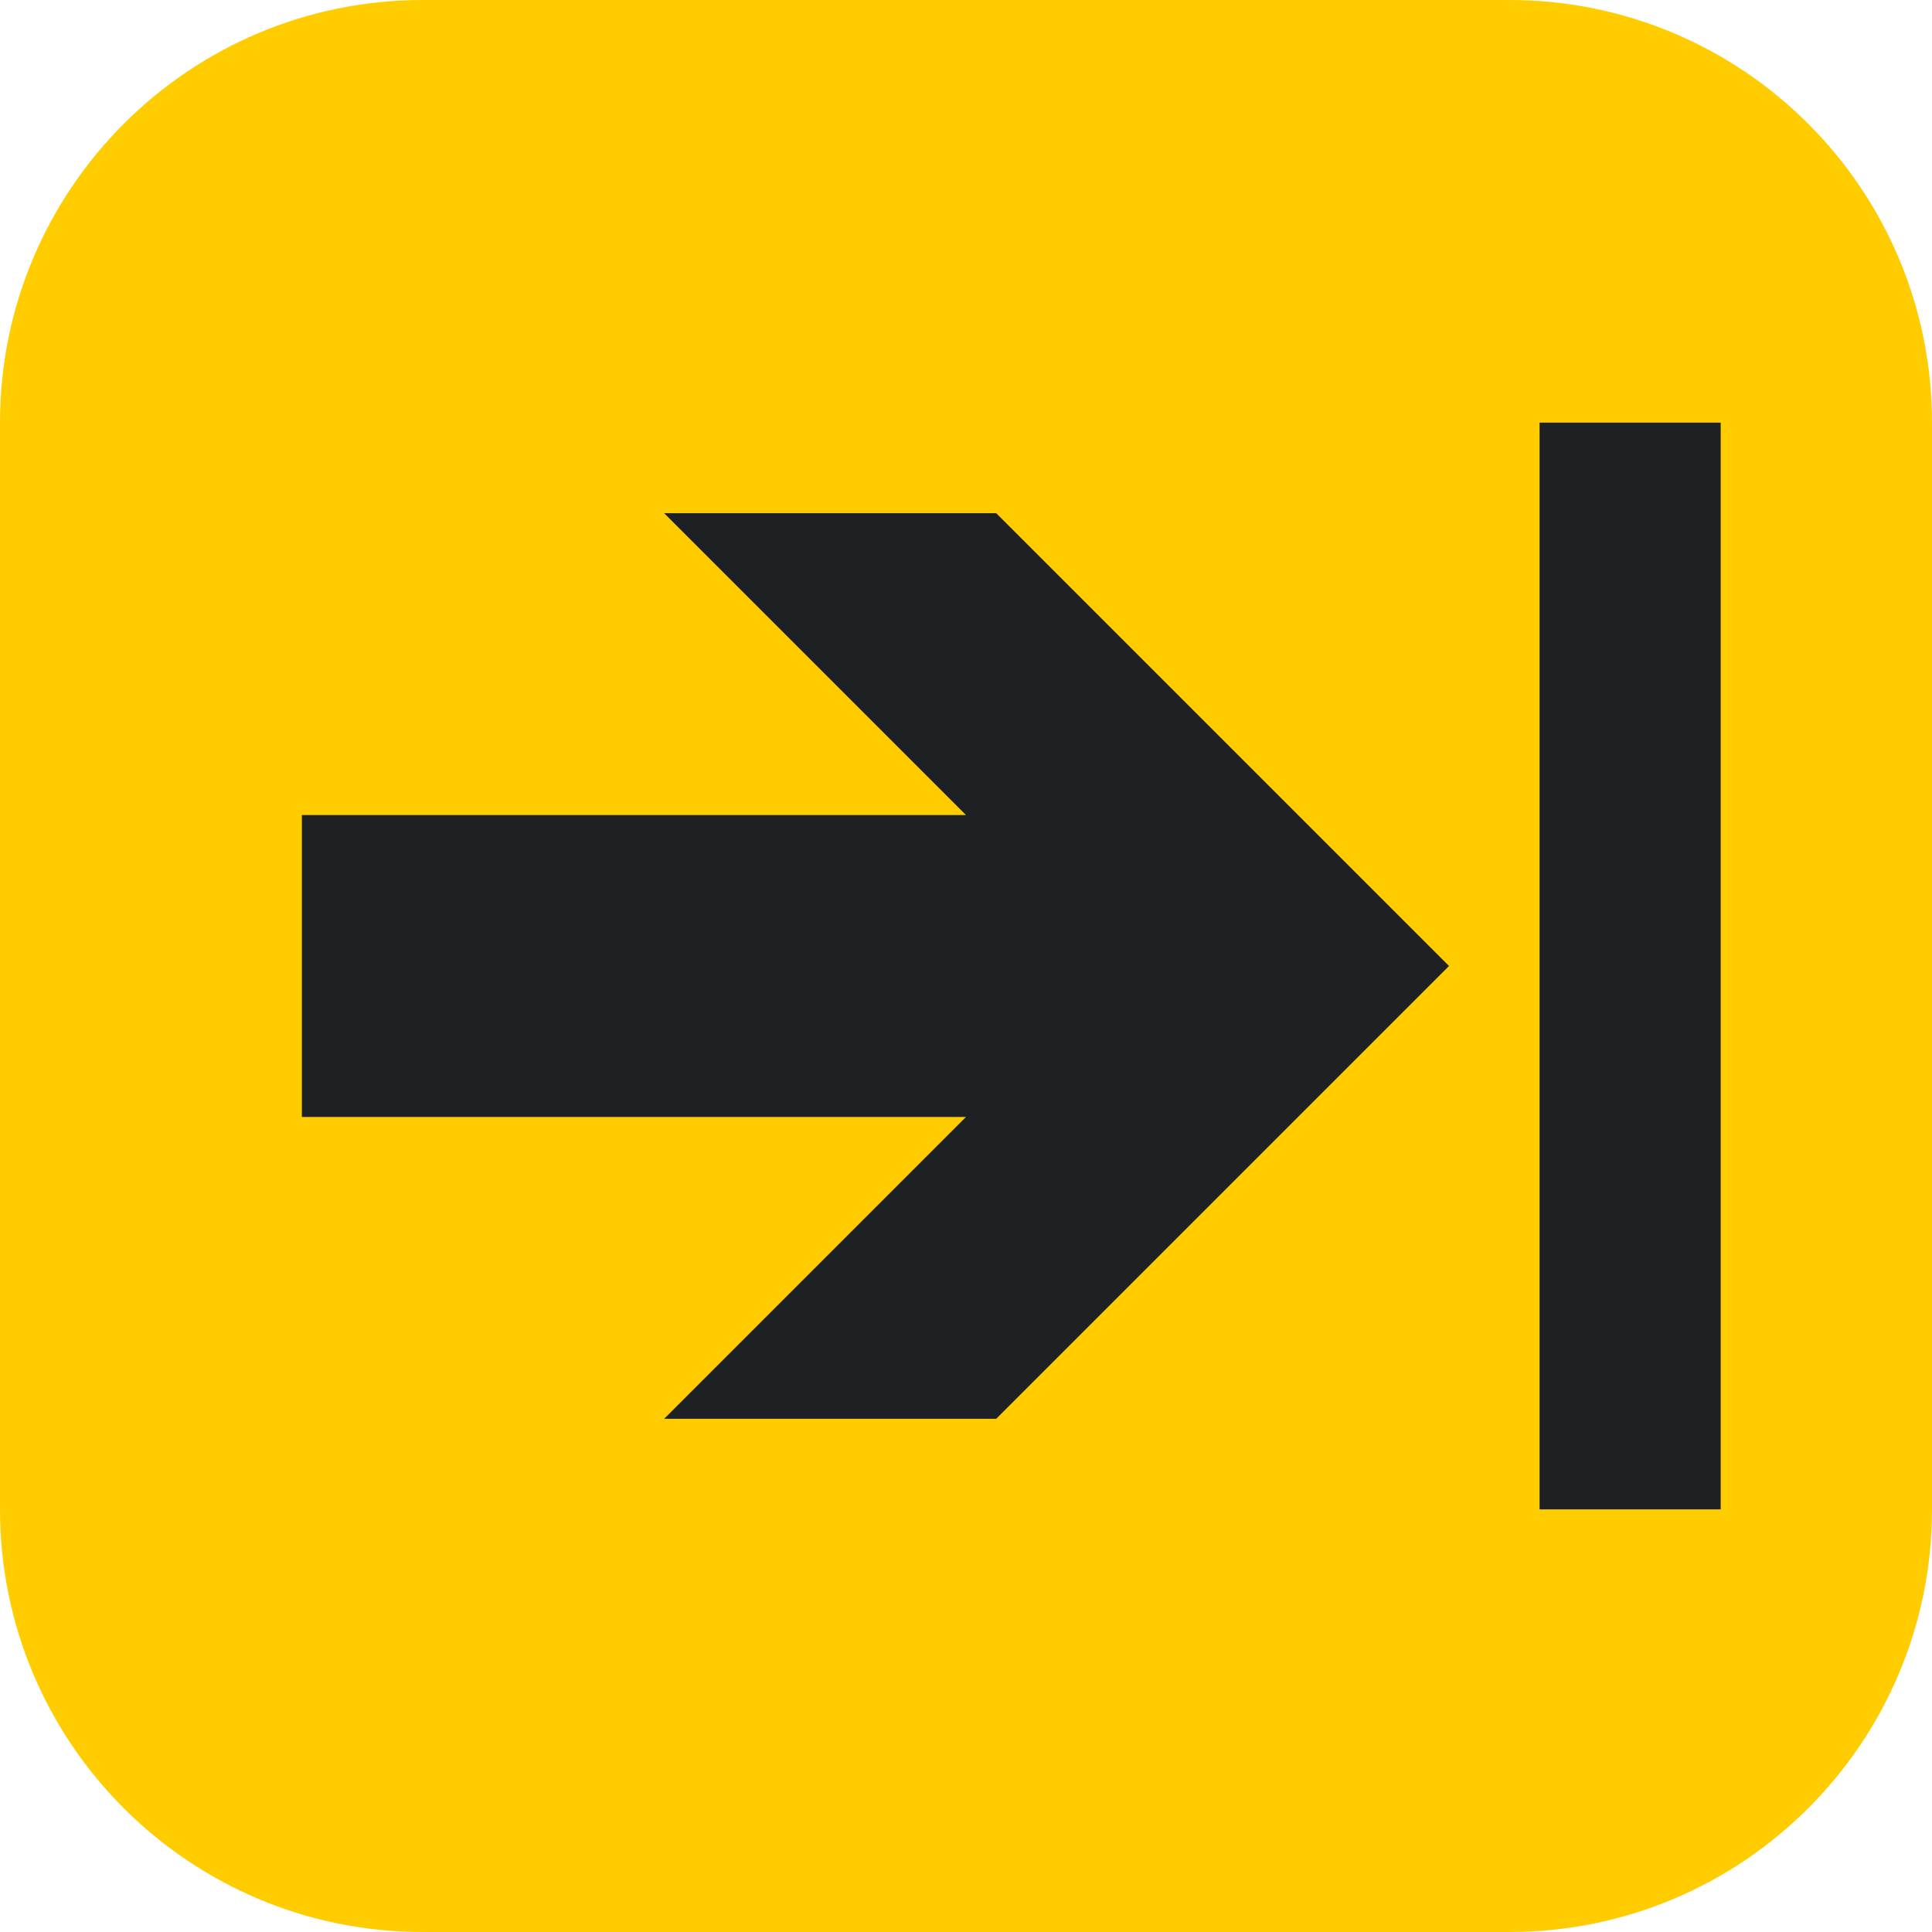
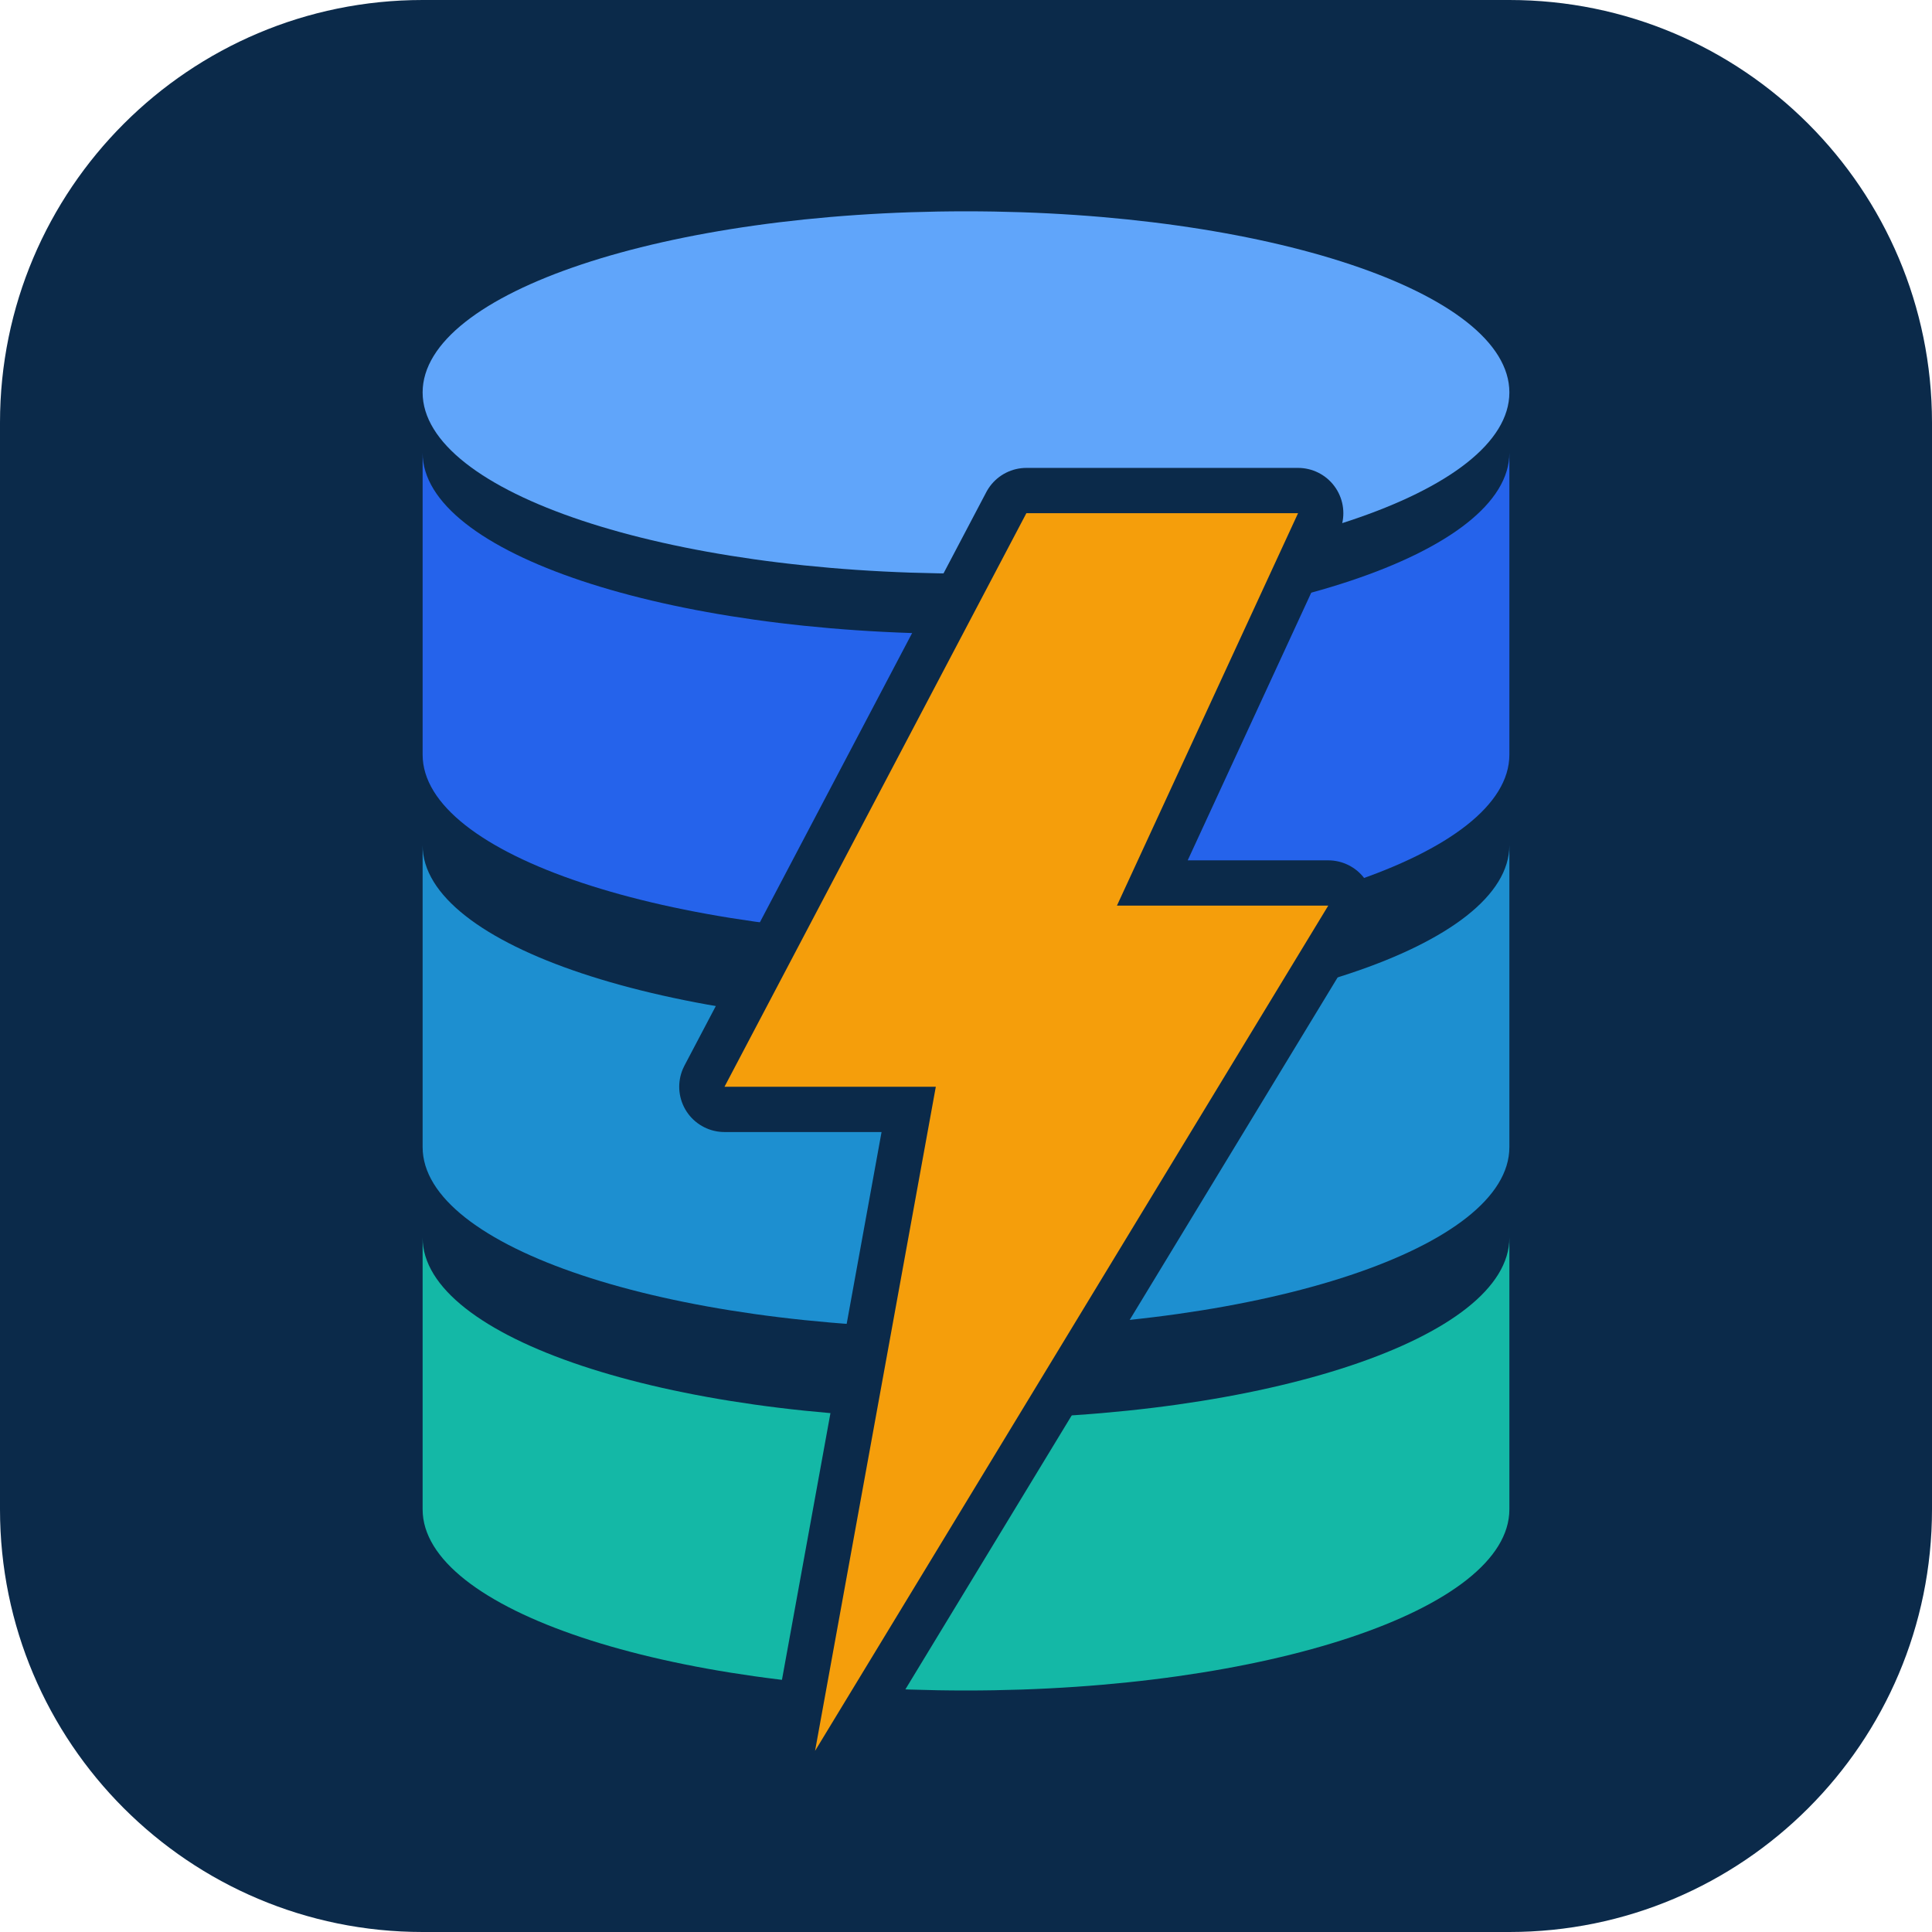
<svg xmlns="http://www.w3.org/2000/svg" viewBox="0 0 64 64" width="1024" height="1024" role="img" aria-labelledby="t">
-   <rect width="64" height="64" rx="14" fill="#FFCC00" />
-   <path fill="#1E2124" d="M10,27 H32 L22,17 H33 L48,32 L33,47 H22 L32,37 H10 Z M51,14 H57 V50 H51 Z" />
+   <rect width="64" height="64" rx="14" fill="#0B2A4A" />
+   <path fill="#2563EB" d="M14,15 A18,6 0 0 0 50,15 V25 A18,6 0 0 1 14,25 Z" />
+   <path fill="#1D8FD0" d="M14,28 A18,6 0 0 0 50,28 V38 A18,6 0 0 1 14,38 Z" />
+   <path fill="#14B8A6" d="M14,41 A18,6 0 0 0 50,41 V50 A18,6 0 0 1 14,50 Z" />
+   <ellipse cx="32" cy="13" rx="18" ry="6" fill="#60A5FA" />
+   <path fill="#F59E0B" stroke="#0B2A4A" stroke-width="3" stroke-linejoin="round" paint-order="stroke" d="M34,17 H43 L37,30 H44 L27,58 L31,36 H24 Z" />
</svg>
